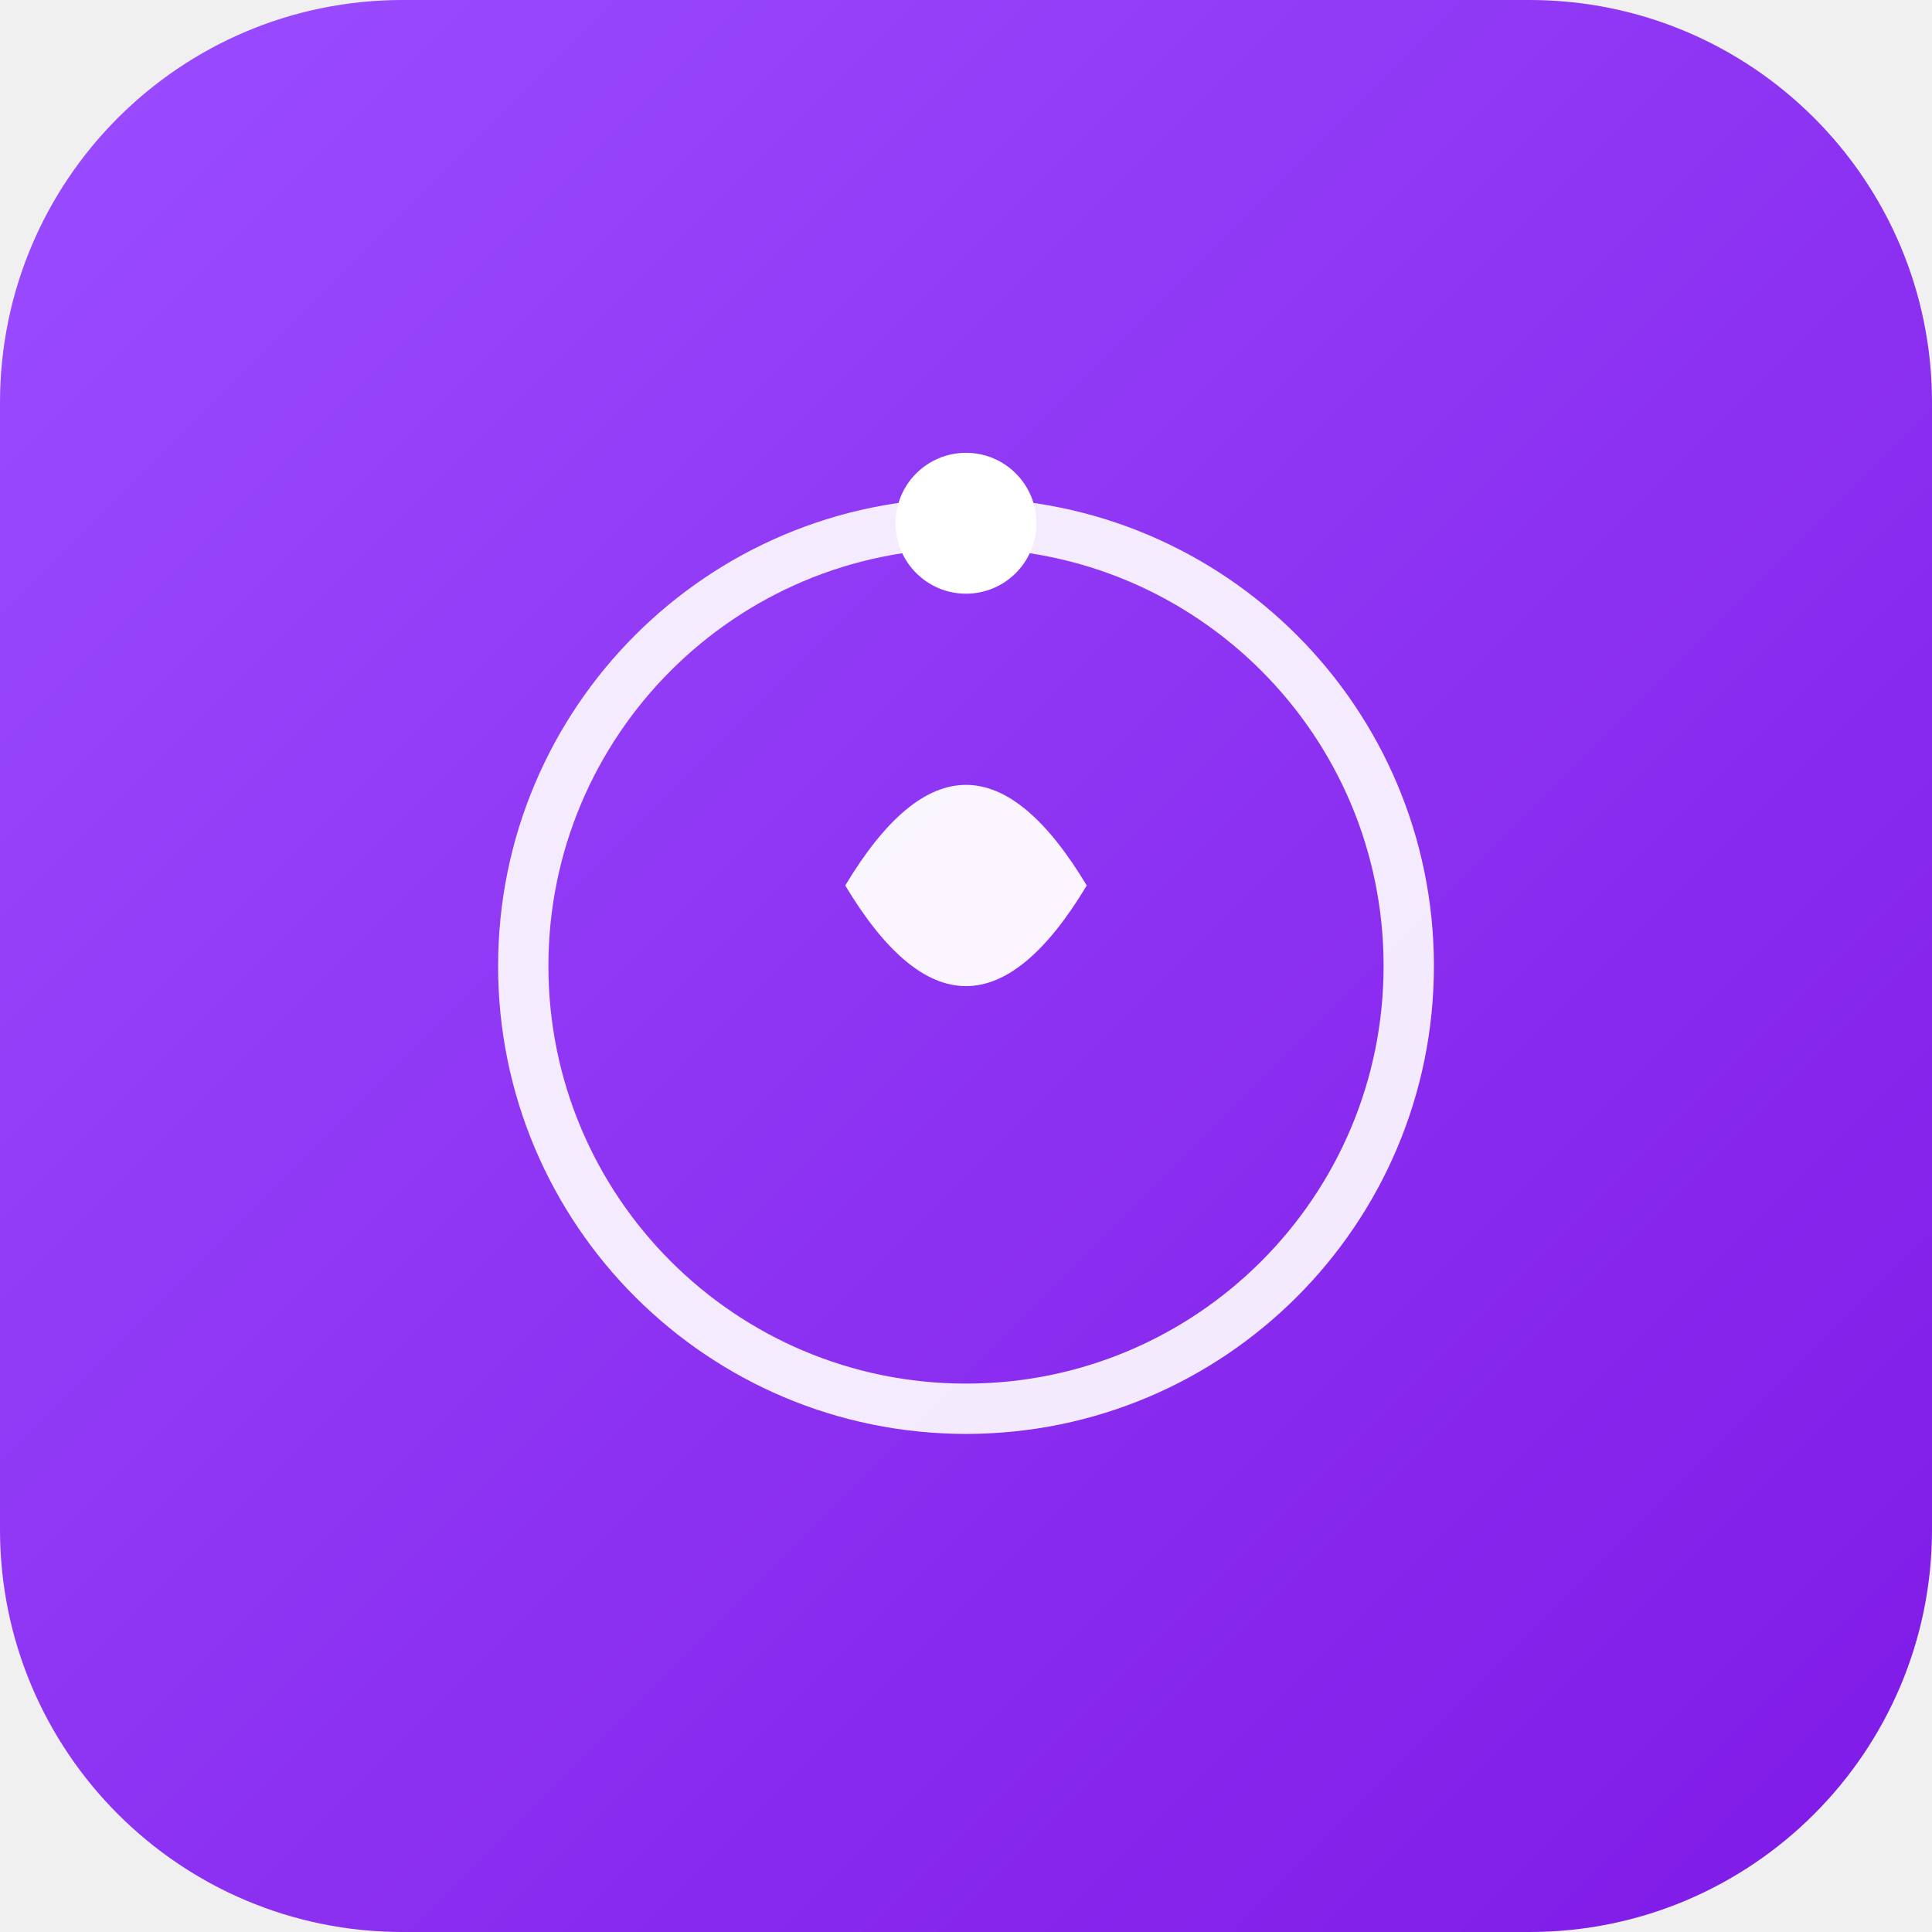
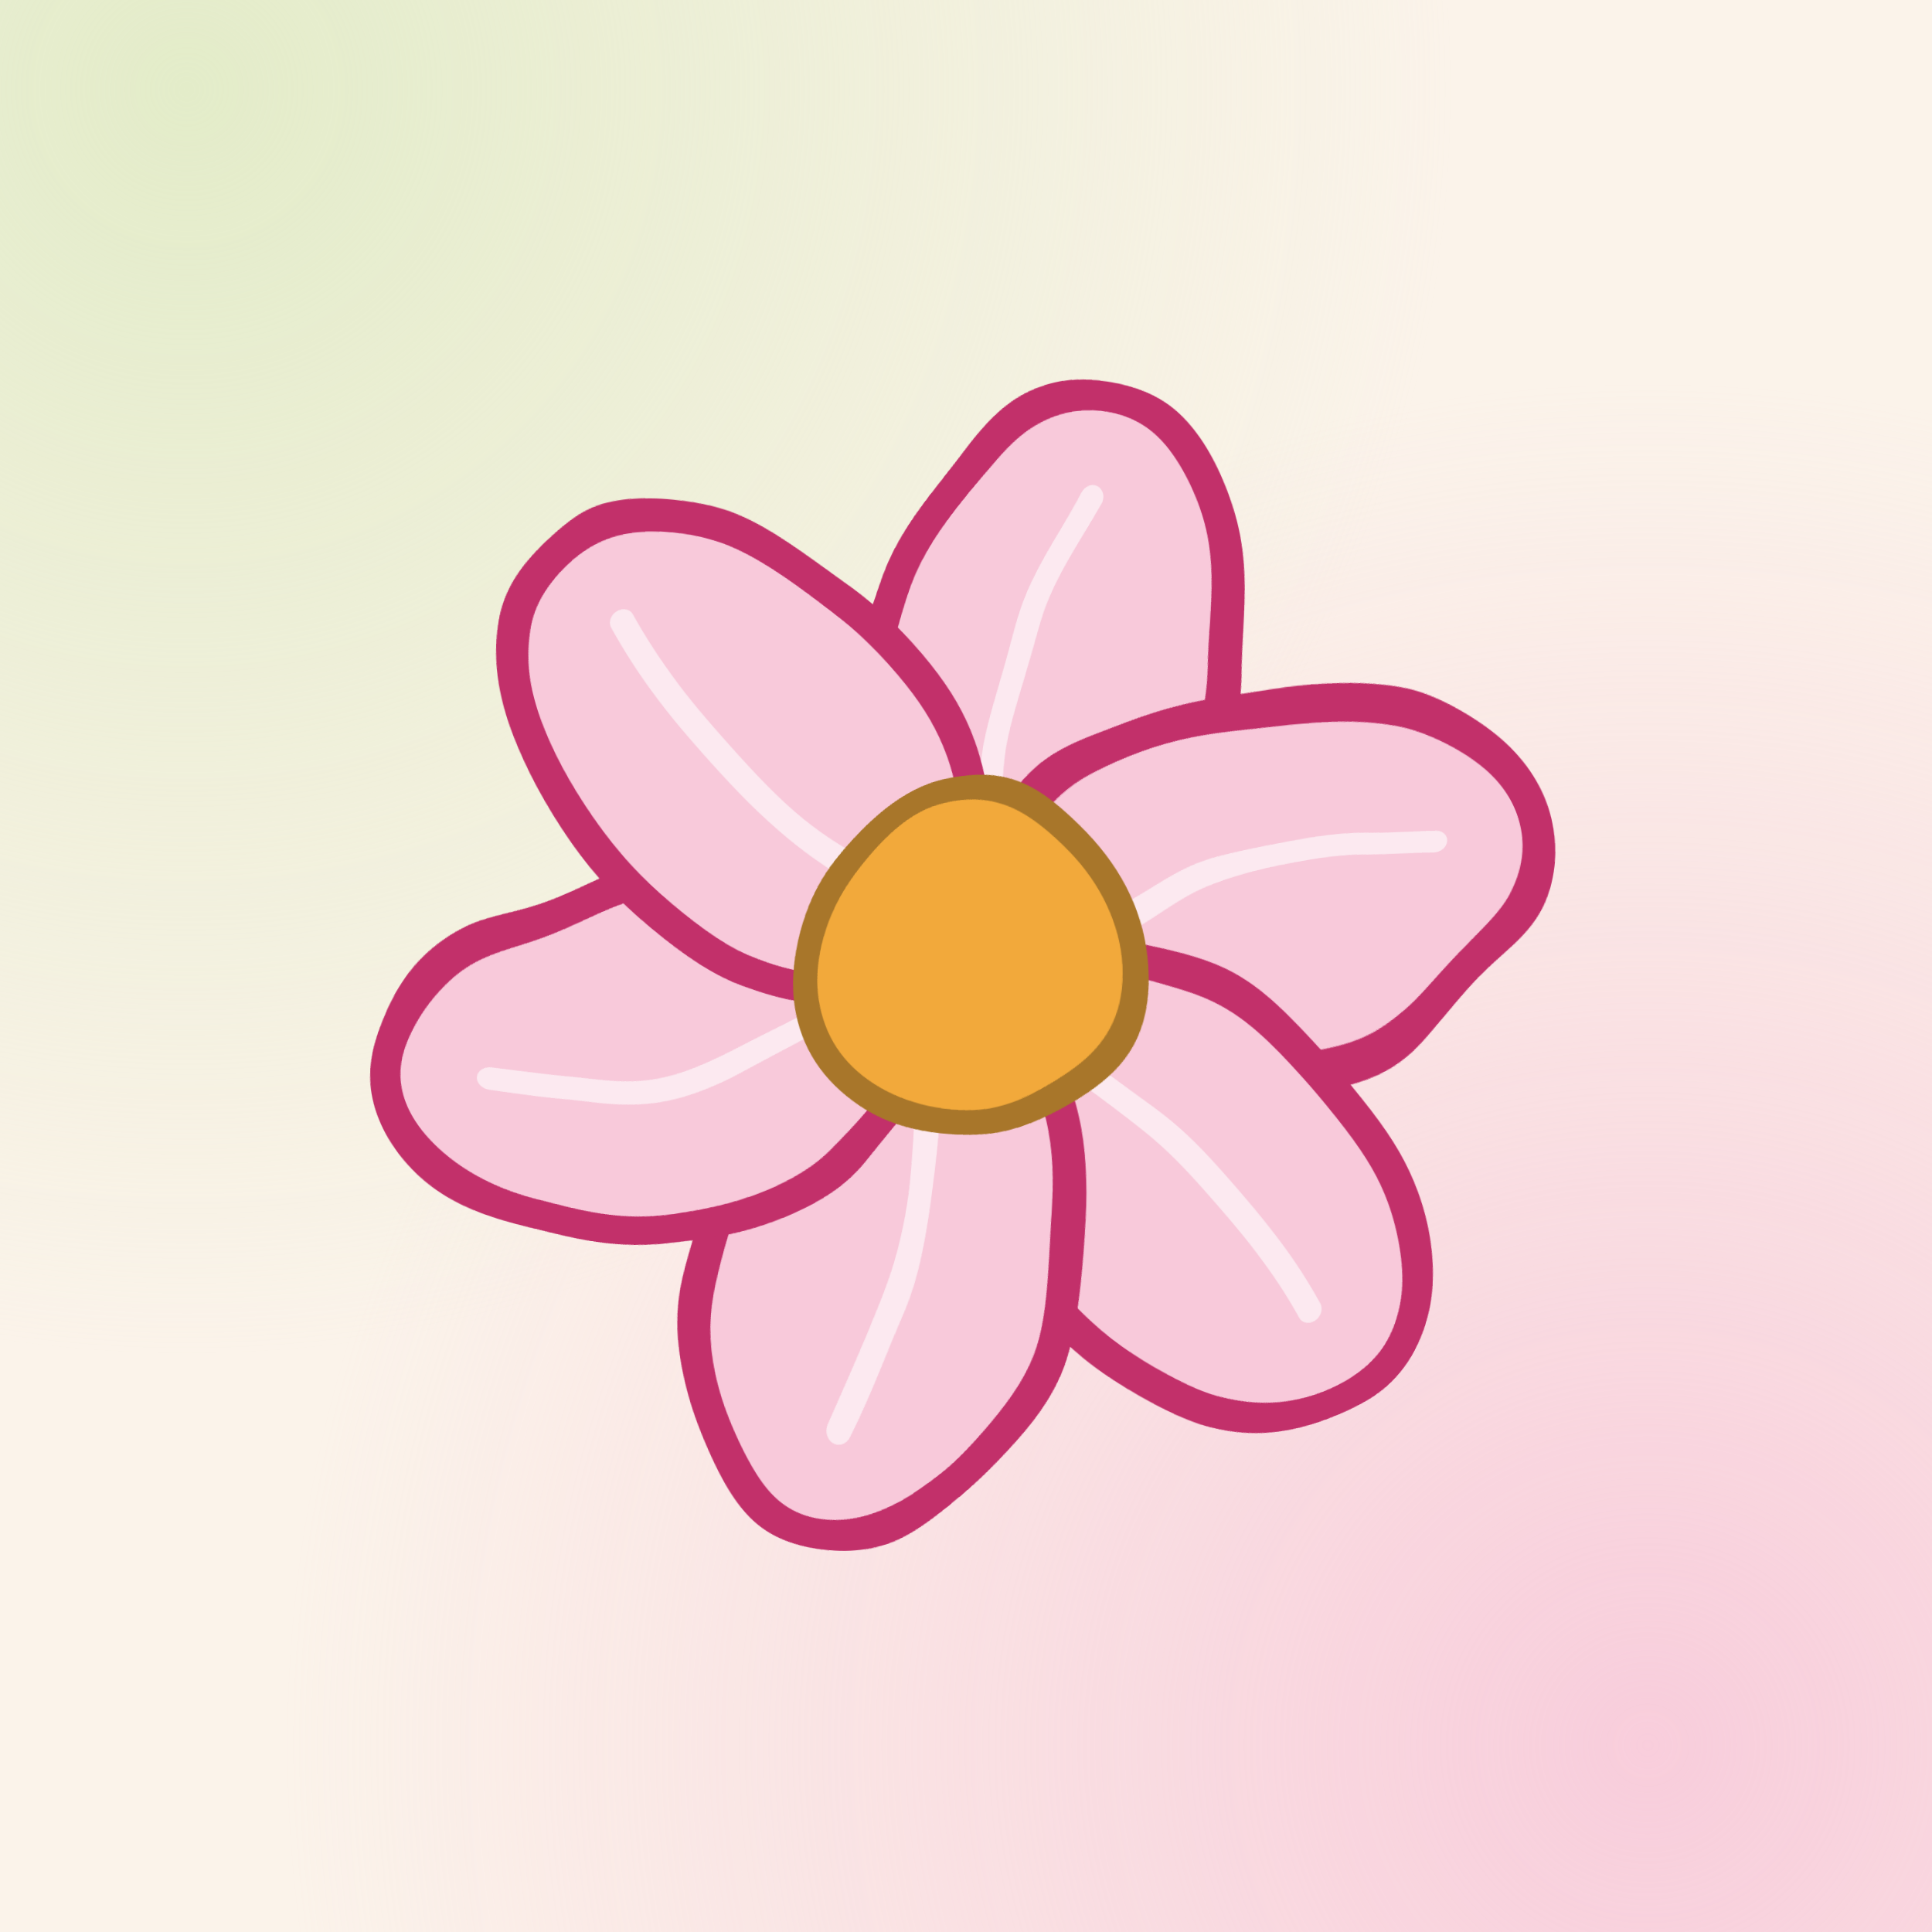
- <svg xmlns="http://www.w3.org/2000/svg" viewBox="0 0 192 192" width="192" height="192">
+ <svg xmlns="http://www.w3.org/2000/svg" viewBox="0 0 100 100" width="192" height="192">
  <defs>
-     <linearGradient id="bg" x1="0%" y1="0%" x2="100%" y2="100%">
-       <stop offset="0%" style="stop-color:#9b4dff" />
-       <stop offset="100%" style="stop-color:#7f19e6" />
-     </linearGradient>
+     <radialGradient id="glowPink" cx="85%" cy="90%" r="70%">
+       <stop offset="0%" stop-color="#f8c9da" stop-opacity="0.9" />
+       <stop offset="100%" stop-color="#f8c9da" stop-opacity="0" />
+     </radialGradient>
+     <radialGradient id="glowLeaf" cx="10%" cy="5%" r="65%">
+       <stop offset="0%" stop-color="#e3ecc9" stop-opacity="1" />
+       <stop offset="100%" stop-color="#e3ecc9" stop-opacity="0" />
+     </radialGradient>
+     <filter id="wobble" x="-10%" y="-10%" width="120%" height="120%">
+       <feTurbulence type="fractalNoise" baseFrequency="0.045" numOctaves="2" seed="21" />
+       <feDisplacementMap in="SourceGraphic" scale="4" />
+     </filter>
  </defs>
-   <rect width="192" height="192" rx="40" fill="url(#bg)" />
-   <g transform="translate(96,96)">
-     <circle cx="0" cy="0" r="44" fill="none" stroke="#fff" stroke-width="5" opacity="0.9" />
-     <circle cx="0" cy="-44" r="7" fill="#fff" />
-     <path d="M-12,-8 Q0,-28 12,-8 Q0,12 -12,-8Z" fill="#fff" opacity="0.95" />
+   <rect width="100" height="100" fill="#fbf3ea" />
+   <rect width="100" height="100" fill="url(#glowLeaf)" />
+   <rect width="100" height="100" fill="url(#glowPink)" />
+   <g transform="translate(17 17) scale(0.66)">
+     <g filter="url(#wobble)" transform="rotate(15 50 50)">
+       <g transform="rotate(0 50 50)">
+         <ellipse cx="50" cy="26" rx="14" ry="22" fill="#f8c9da" stroke="#c2306a" stroke-width="2.5" stroke-linejoin="round" />
+         <path d="M50 12 Q46 26 50 40" fill="none" stroke="#ffffff" stroke-opacity="0.6" stroke-width="2" stroke-linecap="round" />
+       </g>
+       <g transform="rotate(60 50 50)">
+         <ellipse cx="50" cy="26" rx="14" ry="22" fill="#f8c9da" stroke="#c2306a" stroke-width="2.5" stroke-linejoin="round" />
+         <path d="M50 12 Q46 26 50 40" fill="none" stroke="#ffffff" stroke-opacity="0.6" stroke-width="2" stroke-linecap="round" />
+       </g>
+       <g transform="rotate(120 50 50)">
+         <ellipse cx="50" cy="26" rx="14" ry="22" fill="#f8c9da" stroke="#c2306a" stroke-width="2.5" stroke-linejoin="round" />
+         <path d="M50 12 Q46 26 50 40" fill="none" stroke="#ffffff" stroke-opacity="0.6" stroke-width="2" stroke-linecap="round" />
+       </g>
+       <g transform="rotate(180 50 50)">
+         <ellipse cx="50" cy="26" rx="14" ry="22" fill="#f8c9da" stroke="#c2306a" stroke-width="2.5" stroke-linejoin="round" />
+         <path d="M50 12 Q46 26 50 40" fill="none" stroke="#ffffff" stroke-opacity="0.6" stroke-width="2" stroke-linecap="round" />
+       </g>
+       <g transform="rotate(240 50 50)">
+         <ellipse cx="50" cy="26" rx="14" ry="22" fill="#f8c9da" stroke="#c2306a" stroke-width="2.5" stroke-linejoin="round" />
+         <path d="M50 12 Q46 26 50 40" fill="none" stroke="#ffffff" stroke-opacity="0.6" stroke-width="2" stroke-linecap="round" />
+       </g>
+       <g transform="rotate(300 50 50)">
+         <ellipse cx="50" cy="26" rx="14" ry="22" fill="#f8c9da" stroke="#c2306a" stroke-width="2.5" stroke-linejoin="round" />
+         <path d="M50 12 Q46 26 50 40" fill="none" stroke="#ffffff" stroke-opacity="0.6" stroke-width="2" stroke-linecap="round" />
+       </g>
+       <circle cx="50" cy="50" r="13" fill="#f2a93b" stroke="#a8762a" stroke-width="2" />
+     </g>
  </g>
</svg>
